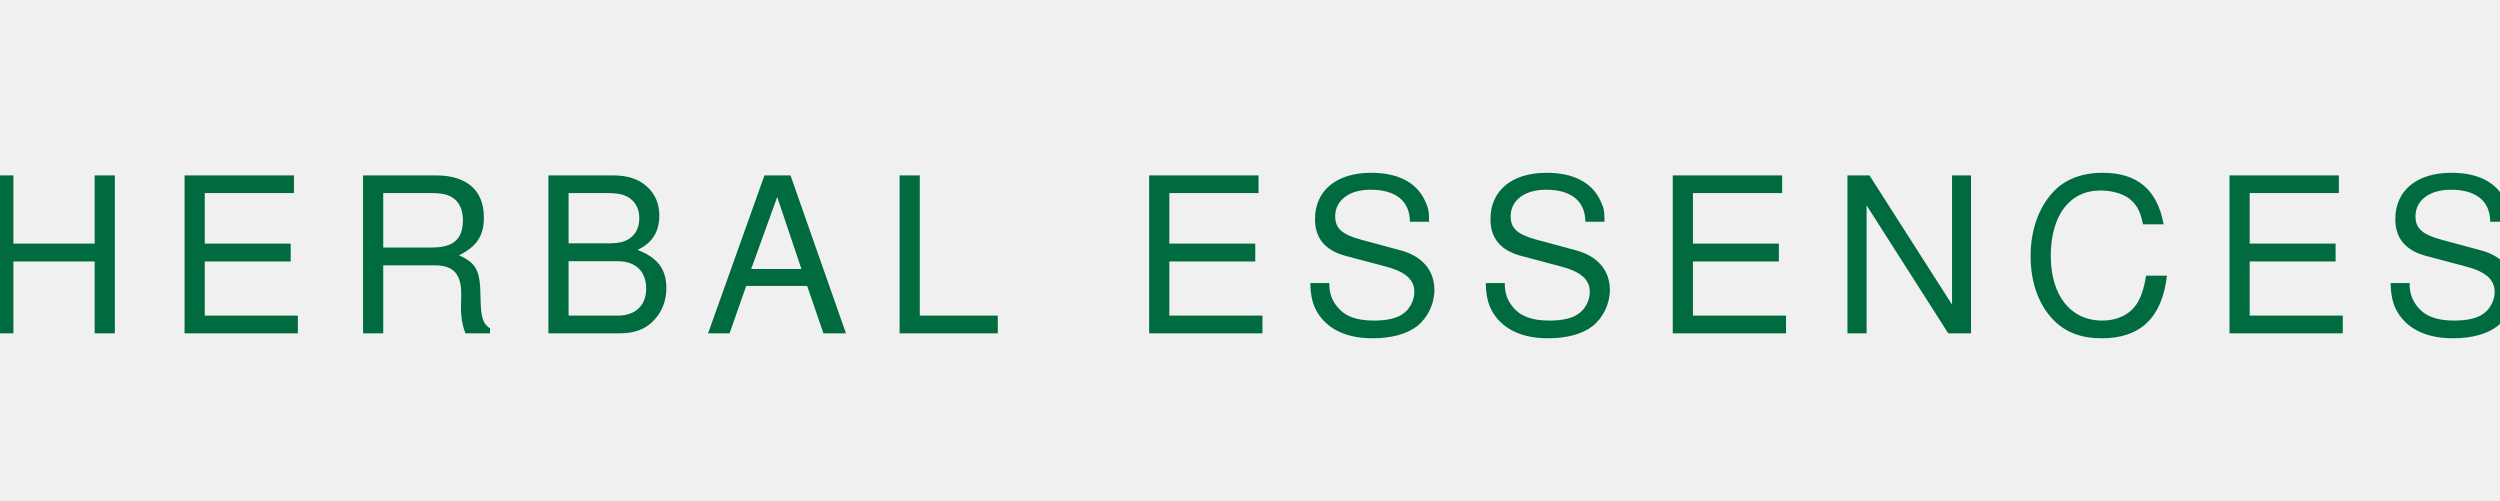
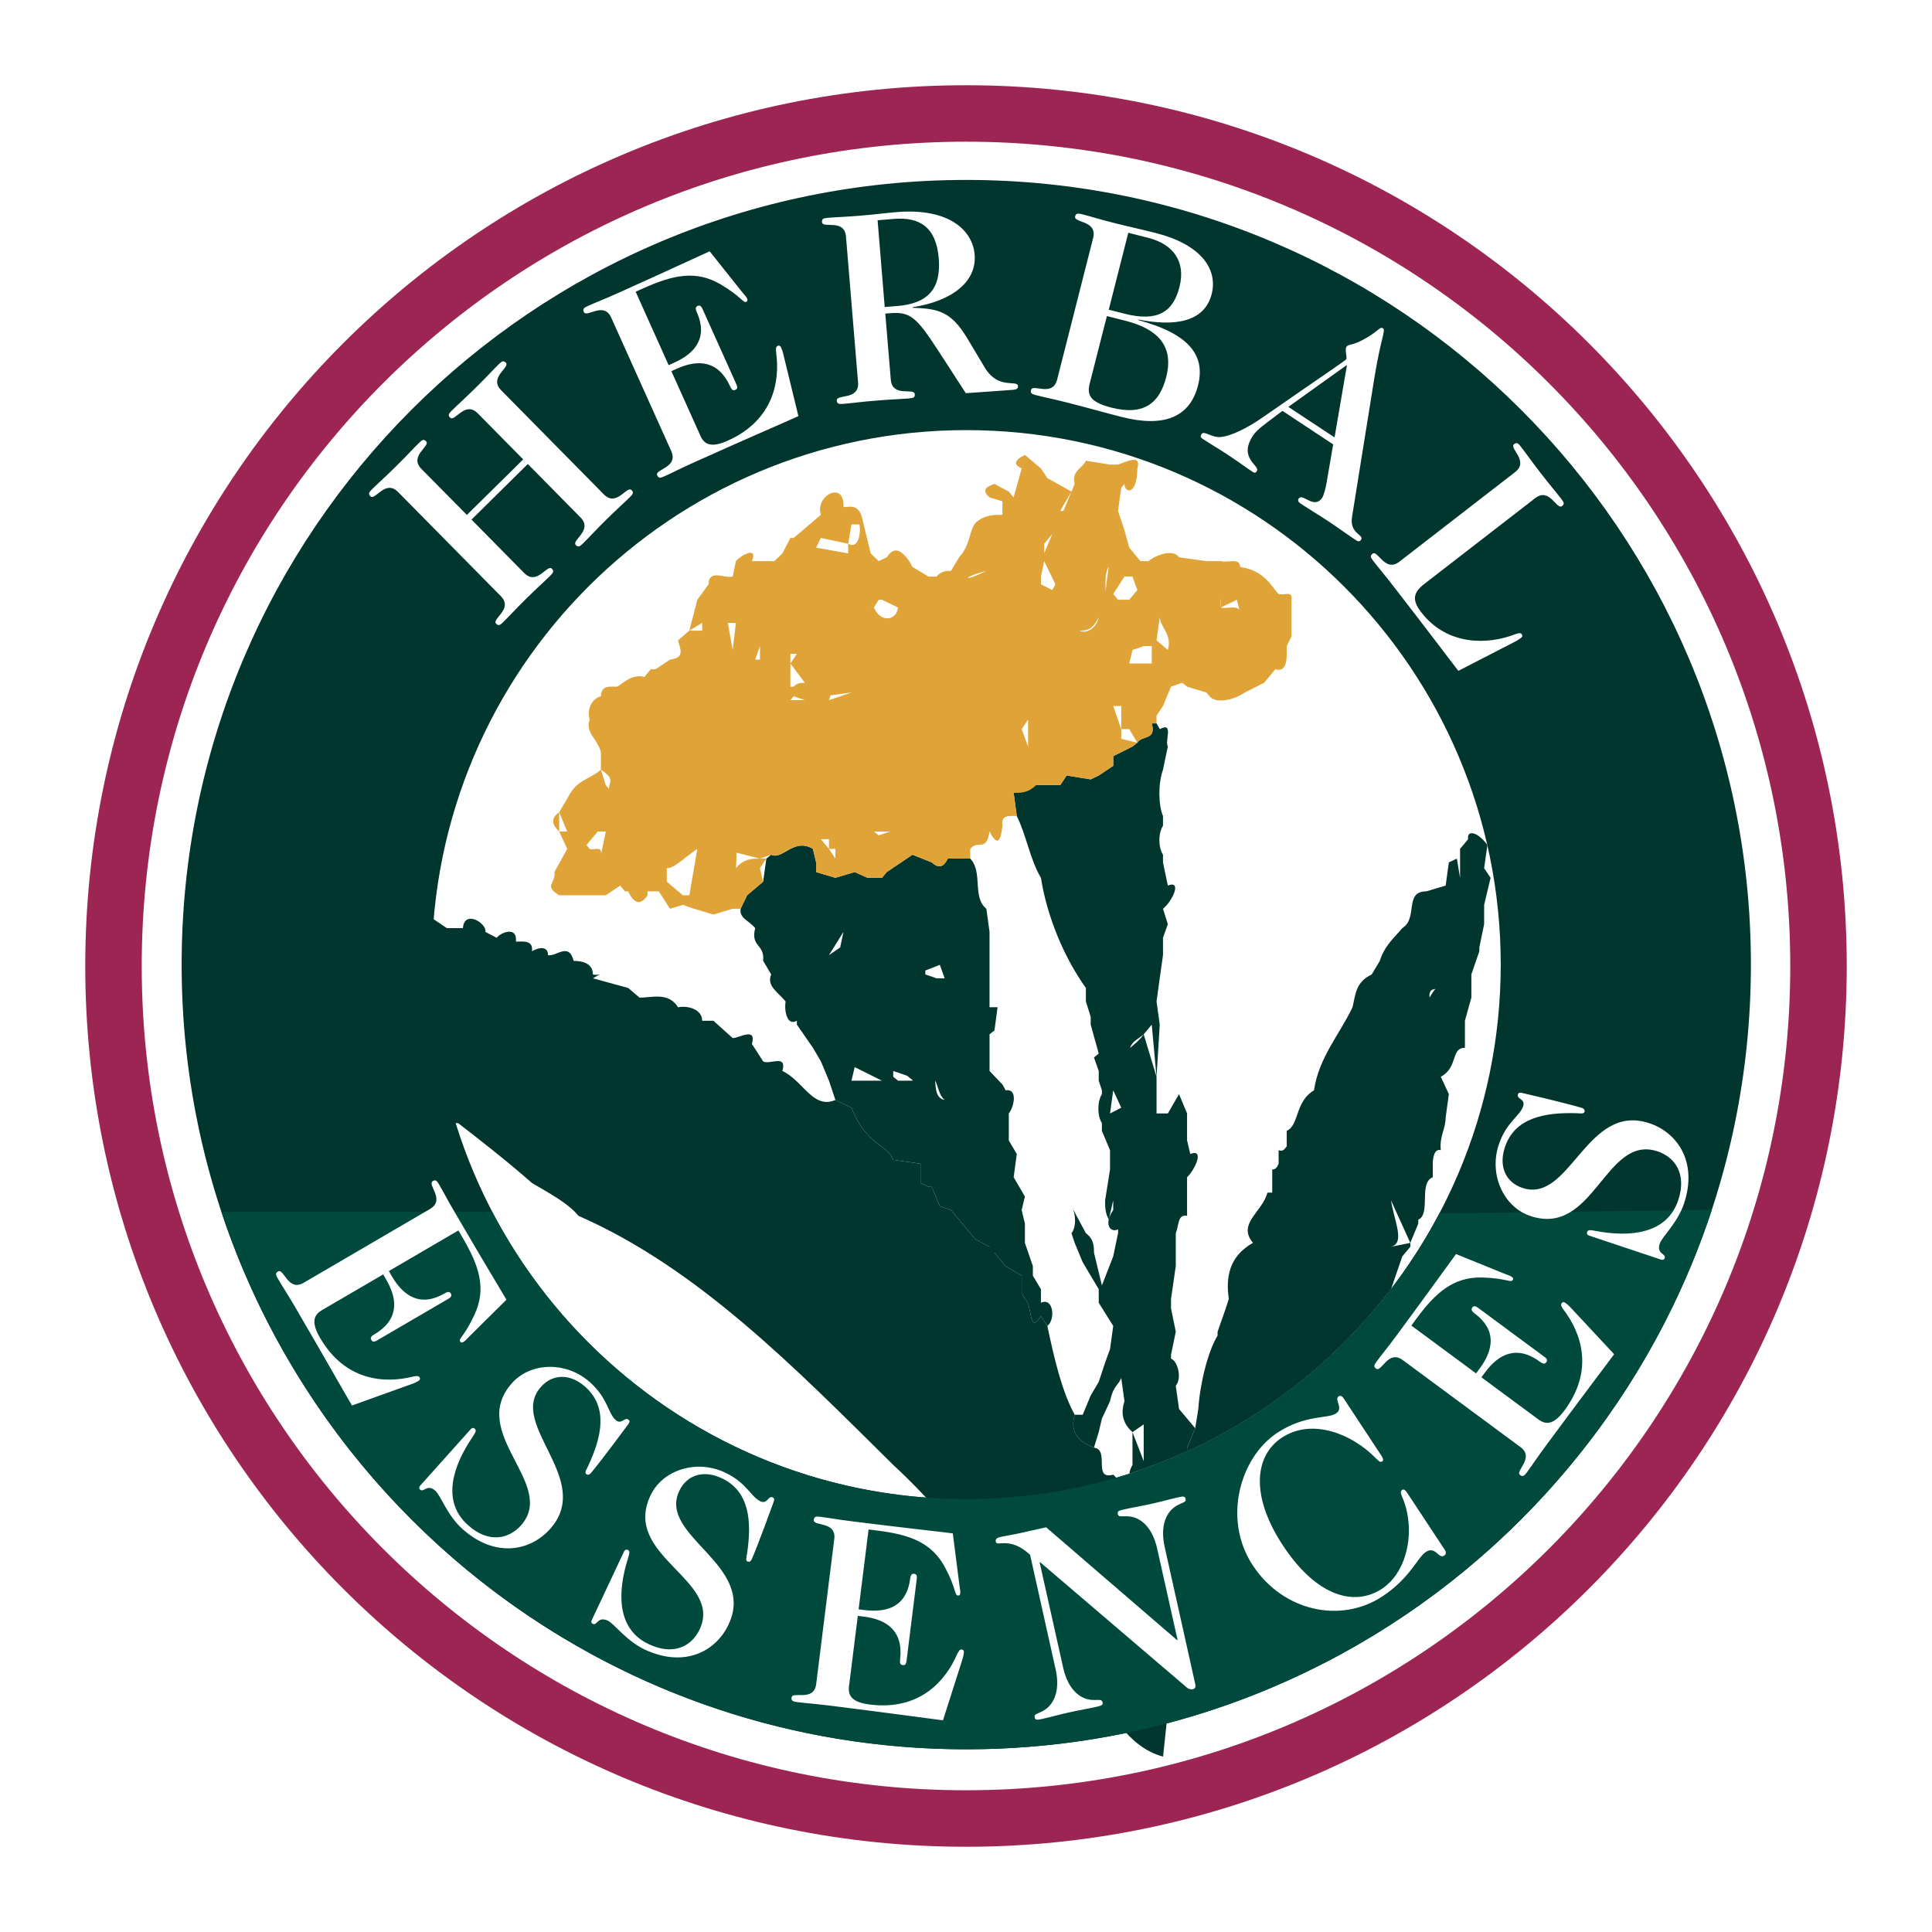
- <svg xmlns="http://www.w3.org/2000/svg" viewBox="0 0 300 60">
-   <text x="150" y="40" text-anchor="middle" font-family="'Helvetica Neue', Helvetica, Arial, sans-serif" font-size="26" font-weight="500" letter-spacing="4" fill="#006B3F">HERBAL ESSENCES</text>
+ <svg xmlns="http://www.w3.org/2000/svg" width="2500" height="2500" viewBox="0 0 192.756 192.756">
+   <g fill-rule="evenodd" clip-rule="evenodd">
+     <path fill="#fff" d="M0 0h192.756v192.756H0V0z" />
+     <path d="M96.645 183.467c48.148 0 87.18-39.033 87.18-87.18 0-48.143-39.031-87.179-87.18-87.179C48.495 9.11 9.46 48.144 9.46 96.287c0 48.147 39.035 87.18 87.185 87.18z" fill="#fff" />
+     <path d="M18.122 96.238c0-43.232 35.047-78.286 78.283-78.286 43.23 0 78.283 35.053 78.283 78.286 0 43.234-35.053 78.289-78.283 78.289-43.237 0-78.283-35.054-78.283-78.289zm78.282 53.326c29.449 0 53.324-23.877 53.324-53.326 0-29.453-23.875-53.325-53.324-53.325-29.452 0-53.327 23.875-53.327 53.325.001 29.45 23.876 53.326 53.327 53.326z" fill="#00362d" />
+     <path d="M151.154 47.109c1.451-1.118-.625-2.377-.094-2.795.262-.202.406-.107.67.241.59.758.982 1.354 1.988 2.647.998 1.295 1.475 1.824 2.057 2.583.271.345.332.504.066.707-.537.419-1.232-1.912-2.678-.788l-11.084 8.575c-1.234.955-1.1 1.748-.266 2.828 2.609 3.367 6.701 3.209 9.32 2.182.418-.146.574-.164.688-.014.121.153.043.281-.066.361-.131.101-.324.252-.674.422l-5.584 2.872c-1.301-1.686-2.721-3.597-6.434-8.392-1-1.293-1.473-1.822-2.059-2.581-.27-.347-.33-.508-.064-.71.535-.417 1.232 1.913 2.678.791l11.536-8.929zm-18.006-3.469l-4.607-3.045 5.848-4.186-1.241 7.231zm-.138.696l-.656 3.822c-.066.446-.291 1.28-.426 1.487-.809 1.229-1.969-.484-2.35.085-.131.206-.041.365.189.515.93.613 1.85 1.157 2.76 1.76.914.604 1.795 1.253 2.703 1.853.234.153.402.232.57-.016.332-.502-1.195-.567-.902-2.303l2.24-13.937c.639-3.899 1.137-4.648.844-4.844-.305-.196-.391.196-1.537.884-1.52.922-1.883.624-2.111.963-.182.274.082 1.07-.018 1.227-.127.18-1.074.769-8.32 5.798-1.641 1.146-3.189 1.854-4.119 1.963-.996.127-1.73-.687-2.002-.278-.121.184-.113.318.113.468.822.543 1.578.979 2.338 1.476 1.545 1.027 2.059 1.433 2.541 1.748.252.166.365.242.531-.008.357-.549-1.893-1.253-.391-3.529.436-.664 1.17-1.128 2.945-2.477l5.058 3.343zm-22.574-12.803l1.852.47c3.174.805 4.863 2.477 4.068 5.601-.656 2.593-2.201 3.891-5.457 3.068-1.986-.511-2.492-1.148-2.188-2.368l1.725-6.771zm-4.967 6.343c-.451 1.774-2.434.369-2.6 1.031-.086.319.066.408.486.517.928.236 1.625.359 3.215.765 1.932.486 3.664.987 5.363 1.417 4.205 1.068 6.787.01 7.592-3.143.754-2.967-.812-5.138-5.955-6.526l.018-.055c3.512.697 6.57.315 7.301-2.544.643-2.541-1.135-4.967-5.592-6.095-1.373-.35-2.785-.652-4.166-1.003-1.588-.404-2.26-.634-3.189-.868-.424-.106-.596-.097-.676.222-.164.662 2.24.371 1.797 2.149l-3.594 14.133zm7.101-14.652l1.988.505c2.482.634 3.773 2.343 3.117 4.906-.627 2.464-2.154 3.511-5.465 2.667l-1.59-.402 1.95-7.676zm-25.012-1.249l1.608-.133c2.582-.212 4.23.803 4.494 3.932.259 3.156-1.196 4.514-4.132 4.756l-1.26.103-.71-8.658zm-1.95 16.169c.151 1.825-2.18 1.141-2.123 1.82.028.325.198.366.63.332.95-.079 1.657-.192 3.286-.327 1.637-.133 2.351-.141 3.299-.22.438-.037.598-.103.565-.428-.055-.678-2.236.375-2.39-1.445l-.549-6.589.436-.034c2.071-.176 2.66.379 4.866 3.76l2.732 4.216c2.425-.178 4.302-.305 4.687-.333.377-.036.539-.127.516-.375-.057-.681-1.939.407-3.305-1.835l-1.747-2.926c-1.59-2.636-2.823-2.973-5.468-3.054v-.055c3.897-.601 6.425-2.508 6.197-5.255-.191-2.339-2.466-4.672-7.779-4.236-1.062.091-2.121.232-3.588.355-1.63.133-2.347.139-3.3.218-.432.037-.587.103-.565.428.054.682 2.246-.377 2.396 1.445l1.204 14.538zm-24.623-6.446c-.743-1.675-2.454.05-2.736-.569-.133-.301-.008-.414.389-.596.874-.392 1.544-.633 3.042-1.305 5.5-2.472 7.327-3.348 9.122-4.156l3.286 4.124c.248.28.388.456.448.579.074.175.059.272-.093.341-.298.131-.498-.527-2.506-1.721-2.492-1.483-4.803-.957-7.771.377l-.745.333 3.29 7.328.549-.248c2.147-.961 3.38-2.535 2.256-5.052-.169-.373-.091-.531.083-.61.2-.086.345-.03.51.341l3.348 7.449c.17.371.105.497-.095.583-.176.079-.331.057-.5-.314-1.18-2.616-3.19-2.765-5.335-1.796l-.543.244 2.912 6.48c.419.945 1.221 1.124 2.714.454 4.612-2.07 5.211-5.994 4.826-8.787-.041-.43-.022-.587.151-.666.173-.077.285.026.339.149.066.149.167.375.246.755l1.485 6.103c-2.07.931-4.206 1.829-10.389 4.603-1.495.672-2.121 1.016-2.994 1.407-.398.175-.571.196-.705-.103-.276-.624 2.149-.753 1.398-2.426l-5.982-13.301zM47.042 51.841l5.253 5.324c1.29 1.304 2.287-.908 2.769-.422.228.23.146.383-.163.694-.678.672-1.221 1.13-2.39 2.281-1.167 1.152-1.637 1.691-2.319 2.363-.305.303-.46.377-.69.149-.482-.488 1.746-1.457.458-2.759L39.718 49.09c-1.282-1.304-2.289.909-2.765.42-.227-.231-.154-.383.159-.692.678-.669 1.227-1.13 2.387-2.28 1.167-1.154 1.631-1.691 2.319-2.363.307-.303.464-.379.69-.149.488.486-1.744 1.455-.462 2.759l4.537 4.59 5.617-5.542-4.529-4.589c-1.286-1.304-2.287.908-2.767.42-.23-.228-.145-.381.162-.692.682-.67 1.221-1.13 2.387-2.28 1.171-1.153 1.639-1.691 2.319-2.361.307-.305.464-.381.692-.151.482.486-1.746 1.457-.458 2.761l10.238 10.381c1.283 1.304 2.286-.908 2.765-.422.23.23.157.382-.155.692-.682.672-1.231 1.132-2.392 2.28-1.167 1.152-1.631 1.693-2.317 2.363-.309.305-.462.377-.692.151-.48-.49 1.744-1.457.462-2.761l-5.253-5.33-5.62 5.546z" fill="#fff" />
+     <path d="M73.102 103.572c.638 0 2.402-1.15 1.917.586l1.121 1.736.057.029c.679.289 2.331-.758 1.864.93 2.083.967 3.045 3.859 5.286 2.891l1.606.77c1.28 3.273 3.042 3.66 3.845 4.623l.319.582 2.723.385v1.926l.805.385h.313l.81 1.928 1.12.383.482.582 1.118 1.346.802.965 1.438.775h.803l-.312.582 1.115 1.344 1.602.957v1.736l.32.578c.795.58.318 3.66 1.6 1.736l.641.961c.643 3.082 1.443 6.555 2.727 8.859-.639 2.125.961 2.893 1.924 3.285 1.604.189-.16 3.268 1.922 2.695l1.922 1.926-.32 1.73v.584l.805 1.729.635.58v3.084l.803 1.93v.961l1.604 2.697.793.959-1.275 11.951c-3.527-.963-5.283-4.43-7.691-8.285-6.895-6.551-13.134-15.221-19.224-20.814-9.931-9.826-19.542-19.65-31.404-24.852-1.12-1.346-3.039-2.316-4.642-3.277-2.401-2.117-5.126-4.242-7.366-5.975h-1.126c-1.437-1.541-3.368-3.082-5.289-3.852h-.797c.153-.383-.171-.576-.482-.773H36.88c.172-.576-.153-.771-.317-.963h-1.12c0-.383-.325-.77-.48-.963h-1.12v-.389c-4.166-2.111-7.686-5.395-11.532-8.855-1.609 1.344-2.729.572-4.167.959l2.24-2.696h.318l.808-.96h.801c.638-.585 1.281-.585 1.919-.585l1.121-.379h2.724l1.603-1.352h2.244c.958.195 2.397-.384 2.723.381h2.236c.644-1.344 1.292-1.344 1.93 0h.479c-.319-1.536 1.764-.958 1.921-.381.638 0 1.282 0 1.931.381l1.437.971h1.602c.16-1.894 2.416-.463 2.247.379l1.122.585c.479-.585 2.083-1.162 1.923.383.636 0 1.762-.195 1.599.963.64-.385 1.603-.575 1.603.388.801.189 2.076-1.351 2.559.573.799 0 1.92.196 1.92 1.35.644.195 1.289-.387 0 .385l3.525.967 1.126.963c1.281 0 2.884-.574 3.847.961.96-.195 2.405.191 2.405 1.344h1.12l1.925 1.732z" fill="#00362d" />
+     <path d="M49.11 120.912c8.911 17.027 26.747 28.652 47.294 28.652 14.812 0 28.213-6.039 37.875-15.791a53.486 53.486 0 0 0 9.33-12.715l27.182-.354c-10.277 31.256-39.703 53.822-74.387 53.822-34.616 0-63.988-22.473-74.317-53.621l27.023.007z" fill="#004a3d" />
+     <path d="M158.568 123.285c-.234-.078-.268-.234-.221-.363.072-.232.293-.219.896-.104 3.326.623 7.055.34 8.197-3.08.859-2.59-.301-4.277-2.064-4.867-5.238-1.74-6.32 8.58-12.689 6.449-2.695-.896-4.146-4.15-3.158-7.104.77-2.303 2.102-2.84 2.438-3.852.254-.748-.693-.686-.521-1.182.059-.182.18-.195.473-.127 3.738.871 5.555 1.367 5.898 1.479.254.084.318.25.266.406-.072.207-.43.146-.734.127-3.25-.104-6.227.457-7.203 3.385-.658 1.969.119 3.525 1.75 4.066 4.768 1.598 6.367-8.553 12.664-6.453 2.744.914 4.859 3.811 3.449 8.033-.631 1.893-2.193 3.301-2.414 3.973-.363 1.062.65.967.486 1.461-.033.104-.127.215-.391.129l-7.122-2.376zm-18.611 12.414c-1.471-1.086-2.113 1.256-2.662.852-.268-.197-.209-.359.051-.711.57-.771 1.035-1.307 2.01-2.627 3.586-4.859 4.744-6.512 5.912-8.096l4.885 1.984c.352.119.557.205.672.287.15.113.186.205.09.338-.191.266-.701-.207-3.029-.27-2.898-.068-4.656 1.521-6.594 4.137l-.482.658 6.459 4.773.359-.486c1.398-1.891 1.703-3.865-.518-5.508-.324-.242-.332-.422-.223-.574.131-.174.281-.195.613.047l6.566 4.854c.332.24.332.379.197.557-.105.154-.252.217-.582-.027-2.309-1.707-4.127-.846-5.523 1.043l-.357.484 5.707 4.217c.836.617 1.619.385 2.594-.934 3.002-4.062 1.607-7.779-.102-10.023-.246-.355-.309-.5-.191-.654.113-.154.258-.119.359-.039.139.1.33.246.596.539l4.281 4.592c-1.35 1.82-2.771 3.658-6.797 9.107-.975 1.32-1.35 1.92-1.922 2.693-.258.346-.402.447-.662.254-.553-.406 1.5-1.709.027-2.795l-11.734-8.672zm-2.133 9.535c.15.232.24.463.086.568-.232.15-.363-.055-.795-.457-2.123-2.137-6.109-3.961-9.236-1.902-2.666 1.762-3.189 5.736.123 10.754 3.383 5.131 7.164 6.105 9.875 4.316 2.619-1.725 3.379-5.988 2.035-9.125-.154-.387-.232-.602-.006-.75.156-.104.336.072.488.301l3.717 5.631c.152.225.24.459-.031.639-.555.361-.859-1-1.82-.373-.865.576-1.559 2.604-4.344 4.439-4.148 2.736-9.902 1.488-12.924-3.094-3.051-4.631-1.258-10.789 2.436-13.225 2.783-1.834 5.039-1.389 5.859-1.93.822-.541-.225-1.385.273-1.715.207-.139.391.035.537.264l3.727 5.659zm-22.369 9.291c-.502-2.264-1.73-3.137-2.812-3.234-.746-.057-1.041.123-1.127-.254-.051-.234.1-.33.525-.418.955-.219 1.691-.326 2.812-.576 1.119-.25 1.828-.459 2.783-.674.432-.098.596-.078.65.16.086.373-.258.336-.908.705-.938.545-1.68 1.861-1.174 4.125l3.061 13.729c.045.189-.021.398-.234.443a.677.677 0 0 1-.592-.143l-14.656-12.518-.057.014 2.34 10.475c.504 2.268 1.73 3.141 2.816 3.238.744.055 1.041-.119 1.123.252.053.238-.096.324-.523.422-.963.215-1.691.324-2.811.574-1.121.25-1.826.461-2.785.674-.43.098-.604.078-.652-.158-.086-.375.26-.342.904-.707.938-.549 1.682-1.863 1.178-4.127l-2.545-11.412c-2.043-1.867-3.303-.771-3.416-1.279-.07-.291.107-.416.504-.502.645-.145 1.188-.209 2.035-.402l2.482-.553 13.055 11.252.057-.016-2.033-9.09zm-32.22-.98c.23-1.814-2.129-1.229-2.045-1.908.043-.326.208-.361.644-.307.945.117 1.645.264 3.27.465 5.994.748 8.004.945 9.957 1.189l.668 5.234c.067.363.093.588.079.723-.024.189-.091.264-.252.244-.325-.043-.164-.709-1.251-2.77-1.357-2.568-3.609-3.32-6.83-3.717l-.817-.104-.995 7.971.598.072c2.329.291 4.208-.406 4.549-3.148.057-.406.199-.492.391-.473.218.027.315.15.258.553l-1.009 8.104c-.055.408-.169.479-.386.451-.191-.023-.311-.123-.264-.529.353-2.844-1.288-4.018-3.619-4.305l-.597-.076-.882 7.049c-.127 1.029.462 1.598 2.088 1.799 5.014.625 7.573-2.412 8.688-4.994.194-.391.289-.516.476-.492.194.023.228.164.21.299a3.377 3.377 0 0 1-.174.779l-1.909 5.982c-2.248-.281-4.546-.623-11.271-1.465-1.625-.199-2.335-.236-3.282-.354-.432-.053-.595-.131-.551-.453.081-.68 2.229.467 2.455-1.348l1.803-14.471zm-20.985 1.271c.107-.223.267-.238.392-.182.222.104.173.324-.006.904-1.013 3.236-1.167 6.967 2.095 8.504 2.468 1.162 4.283.209 5.071-1.473 2.353-4.99-7.775-7.285-4.904-13.363 1.211-2.57 4.609-3.625 7.427-2.295 2.195 1.031 2.569 2.418 3.538 2.869.71.338.767-.602 1.233-.381.177.08.177.199.073.488-1.306 3.609-2.017 5.359-2.168 5.68-.113.246-.287.289-.432.221-.2-.098-.095-.439-.04-.746.484-3.211.28-6.238-2.513-7.555-1.877-.883-3.508-.295-4.246 1.262-2.143 4.543 7.745 7.336 4.916 13.336-1.229 2.621-4.352 4.377-8.385 2.48-1.804-.852-3.015-2.568-3.659-2.869-1.015-.479-1.042.537-1.508.314-.099-.049-.2-.154-.079-.4l3.195-6.794zm-15.301-12.209c.172-.186.319-.154.424-.062.186.168.075.365-.258.867-1.897 2.812-3.114 6.346-.424 8.75 2.028 1.82 4.038 1.416 5.28.033 3.677-4.111-5.365-9.199-.885-14.209 1.896-2.115 5.452-2.158 7.771-.082 1.812 1.623 1.77 3.053 2.569 3.768.589.523.904-.361 1.296-.018.135.127.107.246-.073.488-2.286 3.088-3.461 4.566-3.697 4.826-.18.207-.353.197-.479.086-.159-.143.035-.447.172-.721 1.387-2.943 2.054-5.904-.244-7.963-1.55-1.379-3.288-1.287-4.43 0-3.354 3.746 5.333 9.242.902 14.186-1.936 2.154-5.425 2.951-8.747-.02-1.486-1.33-2.153-3.32-2.685-3.797-.833-.744-1.151.219-1.539-.125-.077-.074-.143-.203.036-.408l5.011-5.599zm-4.054-21.982c1.587-.924-.319-2.439.282-2.785.276-.164.41-.053.624.326.488.826.795 1.469 1.629 2.883 3.037 5.211 4.107 6.928 5.096 8.625l-3.744 3.709c-.252.271-.416.43-.535.502-.166.094-.259.088-.345-.051-.167-.285.47-.557 1.445-2.682 1.213-2.635.44-4.877-1.199-7.682l-.414-.707-6.938 4.051.3.52c1.187 2.025 2.884 3.094 5.273 1.701.353-.207.517-.145.611.02.111.191.073.342-.28.547l-7.06 4.119c-.355.207-.476.152-.589-.033-.099-.164-.099-.324.258-.533 2.48-1.443 2.408-3.461 1.221-5.492l-.298-.516-6.135 3.582c-.898.525-.987 1.342-.164 2.754 2.547 4.361 6.513 4.545 9.251 3.865.422-.088.58-.088.681.078.095.164 0 .281-.119.35-.14.082-.352.205-.723.33l-5.905 2.121c-1.15-1.955-2.269-3.99-5.683-9.84-.83-1.41-1.233-2.002-1.719-2.826-.218-.377-.252-.549.028-.709.589-.344.98 2.055 2.559 1.127l12.592-7.354z" fill="#fff" />
+     <path d="M8.506 96.379c0-48.531 39.339-87.875 87.873-87.875 48.528 0 87.872 39.343 87.872 87.875s-39.344 87.873-87.872 87.873c-48.534 0-87.873-39.342-87.873-87.873zm87.872 82.236c45.418 0 82.237-36.818 82.237-82.236 0-45.423-36.818-82.242-82.237-82.242-45.42 0-82.238 36.819-82.238 82.242 0 45.42 36.818 82.236 82.238 82.236z" fill="#9d2554" />
+     <path d="M118.434 144.814v-.383l.811-1.932.312-1.924c.158-2.508.963-5.781 1.922-7.326v-.381l.811-2.316.309-.963c-.309-2.119 0-4.238 2.408-5.588-1.602-1.924.961-3.082 1.439-5.012h.484v-2.311c.312 0 .477-.189.637-.576v-1.348c.482.191.641-.191.809-.387v-1.543c1.27-.578.795-2.889 2.721-4.045.48-3.277 2.564-5.586 3.846-8.287.316-1.346.316-2.504 1.914-3.275l.809-1.352c.473-1.534 1.445-2.305 2.242-3.269 1.596-.971.156-3.665 2.396-3.665l1.93-.578.318-2.312.801-.379.318 1.919v-2.888l.803-.964c-.156-.955.951-.771 1.91.561l.01.043-.322 2.285.645.963-.645 2.7v1.923l-.477 2.316v.385l-.797 2.311v2.315l-.643 2.305v2.703c-1.439 0-.641 1.926-2.406 2.891l.803 1.732-.318 2.314c0 1.156-.641 1.928-.484 3.277-.639-.191-.801.768-.801 1.348v1.35c-1.445.576-.164 3.658-1.445 4.24v.385l-.795 1.924v.391l-.801.959-.797 2.311-.309.916a53.55 53.55 0 0 1-20.368 16.237zm20.349-20.421l1.924-.391-1.924-4.24c.326 2.121 1.438 4.24 0 4.631zm3.84-24.86a6.06 6.06 0 0 1 .574-.867c-.392.049-.635.207-.574.867z" fill="#00362d" />
+     <path d="M109.621 142.881l-.477 1.551c-.963-.393-2.562-1.16-1.924-3.285h.801l.799-1.922.801-1.352.637-1.924.49-1.348.318-2.314-1.445-2.309v-1.355l-1.6-2.691-.801-1.93-.32-.963c.477-.58.477-1.928 0-2.697l1.439 2.697c.807.578.807 1.354.807 1.936l.791 3.271 1.129-2.895.482-2.312v-.387c-.6.289-1.109-.176-.928-.994-.363-.633-.363-1.266-.363-1.896l.49-3.082v-1.924l-.811-1.93v-.771c-.471-.768-.471-2.117 0-2.891v-.383l-.316-.961v-.967l-.475-1.35.475-.389-.801-2.885v-.775l-.48-1.539V98.57c-2.076-2.894-3.846-6.944-4.486-10.988-1.125-1.919-1.443-4.24-2.408-6.166l-.312-2.311.312-.773h4.336l.637-.961 2.402.386.801-.386 1.445-.964v-.961l1.922-.966.484-.382c.477-.773 1.914-.197 1.438-1.927h.477l.326.575c1.432-.767.477 1.155.801 1.734l-.482 2.314c-.482 1.348-.482 3.465 0 4.622v.966c-.482.769-.482 2.119 0 2.893v.767l.482 2.312c1.443-.579.475 1.54-.482 2.313l.482 1.538-.482 1.356v1.733l-.324 2.308-.32 2.312.32 2.314-.32 5.199v3.662h1.127l1.117-1.928.803 1.928v2.695l.322 1.35c1.439-.572.488 1.543-.322 2.316V121.303c-.957-.195-.803.965-1.127 1.732v3.279l-.475 3.271v.963l.475 2.316-.475 2.305v.391c.645.191 1.125 1.924.475 2.697l.324 2.314 1.613 1.924-.811 1.932v.383a52.707 52.707 0 0 1-5.762 2.219 2.46 2.46 0 0 1 .316-.873v-3.279c-1.121-.963-1.121-2.115-.801-3.08l-.32-2.312c-.318.773-.801.773-1.119 2.312l-.811 1.734-.316 1.35zm3.367 0l1.119 2.896v-3.666l-1.119.77zm-1.922-23.119l-.445 1.896c.062-.275.203-.592.445-.934v-.962zm-.318-8.67l1.119-.578-.801-1.732-.318 2.31zm4.162-8.862l-.803.965 1.279 4.234-.476-5.199zm-.803.965c-.473.428-1.131.646-1.367 1.365.467-.417.899-.708 1.367-1.365zM103.049 127.275l.805 1.348v1.355c1.283-.582 1.445 1.73.641 2.309l-.641-.961c-1.281 1.924-.805-1.156-1.6-1.736l-.32-.578v-1.736l-1.602-.957-1.115-1.344-.49-.582-1.438-.775-.802-.965-1.118-1.346-.482-.582-1.12-.383-.81-1.928h-.313l-.805-.385v-1.926l-2.723-.385-.319-.582c-.803-.963-2.565-1.35-3.845-4.623l-1.606-.77-.64-1.924-.805-1.928-.795-1.352-1.6-2.311v-.393c-.965.584-1.284-.961-1.126-1.922-.795-.957-1.921-1.539-1.437-2.697l-.803-1.35c.165-1.731-1.28-1.346-.795-3.271-.642-.775-1.604-.971-1.451-1.93l.647-1.346 1.599-1.352.319-2.307.484-.387c1.118.575 2.242-1.734 4.163-.582l.319 1.348v.967l1.921.573 1.926-.573 1.283.573h1.439l.479-.573 2.565-1.733 1.919.767c.649.577 1.129.577 1.611-.379h2.236c1.286 1.346.165 3.847 1.604 5.005l.318 2.309V100.492h.803l-.312 2.312-.49.389v3.658l1.287 1.35.318.578c1.277-.189.801 1.732.316 2.311v2.696l.797 1.35-.312 2.316 1.121 1.924-.32 1.348.32 1.354v1.924l.795 2.316v.957zM84.952 107.82h3.042l-2.722-1.354-.32 1.354zm-1.126-13.298l.325-1.545-1.445 2.318 1.12-.773zm8.493 2.31v.387l1.123.385h.807l-.482-1.346-1.448.574zm-3.203 10.598l.482.391h1.439v-.105h-.057l-.482-.393-1.382-.469v.576zm4.176.369c.075.932.098 1.758.958 1.945-.61-.519-.609-1.318-.958-1.945z" fill="#00362d" />
+     <path d="M106.623 75.192a.075.075 0 0 0 .014.017l-.006-.006-.002-.002c-.002-.002-.004-.004-.004-.006l-.002-.003.002.002-.002-.002zM81.424 54.636l3.203.577v-.964L81.9 53.67l-.476.966zm25.553 20.781h.002l.002.001h.002l.01.003-.01-.003h-.002l-.002-.001h-.002zm.002 0h-.002.002zm.003.001h-.002.002zm.041.01l-.004-.001h.002l.002.001h0zm.01.002l-.002-.001.002.001-.002-.001.002.001zm-.637-1.008v-.052.052zm.002.039l-.002-.036.002.036zm0 .013v-.012.012zm.002.044l-.002-.036.002.027v.009zm.502.875zm-.027-.011l.01.004-.01-.004zm4.992-1.674l1.605.392-.805-1.352h-.801v.96h.001zm-24.993-8.86l-.801-.962.801.962zm0 .383v-.383.383zM76.458 85.663l.484-.387-1.121.387h.637zm-7.686-22.742l.801-3.083 1.118-1.54c0-1.54 1.603-.579 2.41-.771l.319-1.542c.473-.579 2.236-1.543 1.598 0h2.241l.801-.771.799-1.543h.325L81.9 51.36c-.634-1.927 2.407-3.467 2.25-.773.64 0 1.603-.383 1.921 1.35l.801 3.277.797.769.802-.381c.644-.965 1.281-.963 2.246.381l.319.581 1.606.963h.799c.482-.573.962-.573 1.445-.573l.801-1.353c1.281-1.352.957-3.09 1.919-3.665.801-.575 1.609-.575 2.406-.575v-1.348l-1.287-.388c-.637-.575-.637-.961.49-1.346l1.432.771.484.575.801-2.892c-.801-.381-.801-.769.32-1.346l1.6 1.346.641.965 2.406 1.352-1.119 1.923h.318l.801-1.923.32-.771c-.32-1.348.801-1.546 1.119-2.315l2.408.388h.801c.639-.191 2.4-1.156 1.924.381 0 2.699-1.285 2.506-1.285 1.546l-.32.385-.318 2.309.639 1.929.48 1.735 1.111 1.344h.807c.963-.769 2.559-1.154 3.045-.381l2.727.381h1.439c.65.196 1.932-.381 1.932.581 2.564.39 3.201 2.125 3.838 2.697.482.191 1.439-.386 1.285.577v3.667l-.477.96c0 .958.156 2.698-1.133 2.311l-1.121 1.348-1.916.965c-1.121.769-2.885 1.156-3.521.381l-.326-.381-1.924-.577-.477-.388-1.125.388-.801 1.929-.645.959v.773h-.477c.477 1.73-.961 1.154-1.438 1.927l-.484.382-1.922.966v.961l-1.445.964-.801.386-2.402-.386-.637.961h-2.402c-.807.773-1.445.773-2.246.773l.312 2.311c-.631 0-1.592-.194-1.432.966-.16 1.546-.484 2.119-1.287.578-.318 2.119-1.119.769-1.922 1.733v.969h-2.236c-.482.957-.962.957-1.611.379l-1.919-.767-2.565 1.733-.479.573h-1.439l-1.283-.573-1.926.573-1.921-.573v-.967l-.319-1.348c-1.921-1.152-3.045 1.157-4.163.582l-.484.387-.636.957.317 1.351-1.599 1.352-.647 1.346H73.1l-1.927.578-1.926-.578-1.123-.385-1.277.385-1.12-1.735h-1.123v.39c-.644.96-1.286.96-1.929-.39h-.319l-.478-.578-1.439.967h-4.647c-1.603-.967-.319-1.161-.477-2.313l1.275-2.315-.799-1.733h.799l-.799-1.925v1.925c-.802-.767-.802-1.348 0-1.925l.799-1.352c.965-1.925 1.921-1.731 3.367-2.888l.482 1.538.319.385c0-.767.644-.96-.801-1.923V75.06c-.319-1.353-1.603-1.928-1.126-3.275-.319-1.154.319-2.119 1.126-2.315 0-1.148.962-.958 1.598-.958.477-.19 1.438-1.348 2.73-.967l.636-.769h.48l1.445-.965c1.6-.192.958-1.157.801-1.925l1.125-.965zm29.636-5.967c-2.4.613-2.489 1.244 0 0zm-13.781-2.705c.962.58 1.288-.964 1.126-1.925h-.801l-.325 1.925zm38.777 5.588l-1.607.775c.551.161 1.559-.232 1.85.236l-.243-1.011zm-1.607.775a3.3 3.3 0 0 0 0-.895v.895zm-17.943-2.315l1.127.577.318-.577-1.119-2.315-.326 1.544v.771zm9.134-.771h-.801l-1.121 1.734.482.577h1.119l.805-.963-.484-1.348zm-2.363-1.015c-.477.825-.287 1.835-.334 2.501l.334-2.501zm-5.645-3.226l-.801.964v.964l.801-1.928zm1.577 21.814v0zm0 0v.001l.002.002-.002-.002v-.001l-.014-.025a.157.157 0 0 0 .014.025c0-.001 0-.001 0 0zm.011.018l-.002-.002-.002-.003.002.003.002.002zm0 0v.002l.012.017.002.002a.038.038 0 0 1-.008-.011l-.002-.002c0-.002-.002-.004-.004-.006v-.002 0zm.409.3l-.01-.002h-.004.008l.006.002zm.043.01a.058.058 0 0 1-.01-.002l.01.002zm.001.001h-.002.002zm0 0h0zm.01.001h-.006.006zm.002.001h0zm.002 0zm0 0l.002.001-.002-.001zm.002.001zm-.342-2.345zm-.177.486v0zm-.002.007l-.041.163a6.46 6.46 0 0 1 .041-.163zm-.053.219l-.029.156.029-.156zm-.033.192c-.008.048-.014.098-.02.146a3.42 3.42 0 0 1 .02-.146zm-.022.164v0zm0 .003zm.024.603v0zm0 .005v0zm0 .001a.058.058 0 0 1 .004.019c0-.007-.002-.013-.004-.019zm.004.019l.002.002-.002-.002zm.005.022v0zm0 .002l.002.002-.002-.002zm.002.002v0zm0 .001v0zm0 .002v0zm0 .002v0zm0 .001c.002 0 .002.001.002.002l-.002-.002zm.002.002v0zm0 .002v0zm0 .002v0zm0 .002l.002.001-.002-.001zm.002.001v0zm0 .002v0zm0 .002v0zm0 .002v0zm0 .001l.002.002-.002-.002zm.006.021l.002.004-.002-.004zm.002.004l.002.005-.002-.005zm.002.005v0zm0 .005zm.023.07s0 .001 0 0c0 .001 0 0 0 0zm0 .001c.002.002.002.004.002.006 0-.002 0-.004-.002-.006zm.002.006l.002.002-.002-.002zm.002.002v0zm0 .002l.002.002-.002-.002zm.002.002v0zm0 .003l.004.007-.004-.007zm.004.006v0zm0 .003l.002.002-.002-.002zm.002.002v0zm0 .002v0zm0 .002l.002.002-.002-.002zm.002.003v0zm.008.018v0zm0 .002l.002.002c-.002 0-.002-.001-.002-.002zm.002.002v0zm0 .003l.01.019c-.002-.001-.002-.003-.002-.004l-.002-.002v-.002l-.006-.011zm.01.019v0zm0 .002c.002.002.002.004.002.006 0-.002 0-.004-.002-.006zm.002.006h.002-.002zm.004.006v0zm0 .002l.004.006c-.003-.002-.003-.005-.004-.006zm.003.006v0zm0 .001a.485.485 0 0 0 .012.023c0-.001 0-.003-.002-.003v-.002l-.002-.001a.045.045 0 0 0-.008-.017zm.012.023zm.047.075v0zm0 .002c.002 0 .002.001.002.002l-.002-.002zm.006.007v0zm0 .002l.006.006v.001l.002.002.006.009.002.002-.016-.02zm.016.02l.002.002a.002.002 0 0 1-.002-.002zm.001.002l.002.002c-.002 0-.002-.001-.002-.002zm.002.002v0zm0 .002l.002.002-.002-.002zm.002.003l.002.002-.002-.002zm.028.031l.002.002c-.002 0-.002-.001-.002-.002zm.002.002l.002.004-.002-.004zm.002.004l.002.001-.002-.001zm.002.001zm0 0l.002.003-.002-.003zm.002.003l.002.001-.002-.001zm.001.001v0zm0 .002c.002 0 .002.001.002.002 0 0 0-.002-.002-.002zm.002.002c.002 0 .002.001.002.002l-.002-.002zm.002.002l.018.018-.018-.018zm.018.018c.002 0 .002.001.002.002l-.002-.002zm.002.002c.002 0 .002.001.002.002l-.002-.002zm.006.005zm0 0l.002.003c0-.002-.002-.003-.002-.003zm.002.002l.002.002-.002-.002zm.002.002c.002 0 .002.001.002.002l-.002-.002zm.002.002l.002.001-.002-.001zm.002.002c.006.004.01.008.014.013l-.014-.013zm.013.013h.002-.002zm.002 0v0zm0 .001l.006.003-.006-.003zm.012.009c.006.005.012.011.02.016l-.008-.006v-.001l-.006-.004-.002-.001-.002-.001c0-.001-.002-.001-.002-.003zm.019.016l.002.001-.002-.001zm.002.001l.002.001-.002-.001zm.002.002v0zm0 .001l.002.001-.002-.001zm.014.009c0 .001 0 .001 0 0 0 .001 0 .001 0 0zm0 .001l.002.001-.002-.001zm.002.001l.002.001-.002-.001zm.002.001l.002.001-.002-.001zm.002.001s0 .001 0 0c0 .001 0 0 0 0zm0 .001l.002.001-.002-.001zm.002.001l.002.001-.002-.001zm.002.001l.002.001-.002-.001zm.002.001c0 .001 0 .001 0 0 0 .001 0 0 0 0zm0 .001l.002.001-.002-.001zm.002.001l.002.001-.002-.001zm.002.001l.002.001-.002-.001zm.002.001c0 .001 0 .001 0 0 0 .001 0 0 0 0zm0 .001l.002.001-.002-.001zm.002.001h.002-.002zm.002.001l.002.001-.002-.001zm.013.01h0zm.002 0l.002.001-.002-.001zm.002.001c0 .001 0 .001 0 0 0 .001 0 .001 0 0zm0 .001l.002.001-.002-.001zm.002.001l.002.001-.002-.001zm.002.001h0zm.002.001l.002.002-.002-.002zm.002.002h0zm.002 0a.044.044 0 0 1 .01.006l-.01-.006zm.027.016zm0 .001h.004-.004zm.004 0l.002.001-.002-.001zm.002.001l.002.001-.002-.001zm.002.002l.002.001-.002-.001zm.002.001l.01.005-.01-.005zm.01.005l.002.001-.002-.001zm.002.001zm0 0l.006.003-.006-.003zm.006.003l.004.002-.004-.002zm.062.026h.002-.002zm.002 0l.002.001-.002-.001zm.002.001zm0 0l.008.003-.008-.003zm.008.003l.002.001-.002-.001zm.002.001h0zm.002 0h0zm.002.001l.002.001-.002-.001zm.002.001h.004-.004zm.004 0l.002.001-.002-.001zm.001.001zm0 0l.004.001-.004-.001zm.004.001l.002.001-.002-.001zm.002.001l.002.001-.002-.001zm.116.027l.029.004-.029-.004zm.05.007zm0 0h0zm.004 0h.002-.002zm.002 0h.004-.004zm.004 0h.002-.002zm.002 0h.002-.002zm.002.001h.002-.002zm.002 0zm0 0h0zm.002 0h.002-.002zm.002 0zm0 0h0zm.002 0h0zm.002 0zm0 0h0zm.002.001zm0 0h.002-.002zm.002 0h.004-.004zm.004 0zm0 0zm0 0h0zm.003.001zm0 0h0zm.002 0h0zm.004 0zm.012.001zm0 0h.014-.014zm.014 0h.002-.002zm.002 0zm0 0h0zm.004.001zm0 0h0zm.002 0h0zm.002 0h.002-.002zm.001 0zm0 0h.008-.008zm.008 0zm0 0h0zm.002 0h0zm.002 0h0zm.002 0h.002-.002zm.002 0zm0 0h.002-.002zm.002 0h.002-.002zm.002 0h.002-.002zm.002 0h.002-.002zm.002 0h.002-.002zm.002 0h.006-.006zm-.322-2.69l.008-.01-.008.01zm4.974-.01V70.44h-.801l.801 2.307zm-9.295 1.734v-2.696l-.639.962.639 1.734zm10.416-9.633l-.32 1.346h2.242v-1.729h-.803l-1.119.383zm2.399-.962l1.127.962c.475-1.544-.801-2.313-.801-3.277l-.326 2.315zm-5.766-2.315c-.637 1.35-1.281 1.35-1.918 1.35.799.383 1.764-.386 1.918-1.35zm-30.762 4.623v2.317h.325c.321-.386.801-.386 1.12-.388l-1.445-1.929.646-.963h-.646v.963zm-3.515-.383h.478v-1.346l-.478 1.346zm7.491 3.573c0 .104-.039.258-.129.473l2.246-.769-2.117.296zm-14.063-6.463h1.282v-.771l-1.282.771zm4.33 1.927l.319-2.698h-.807l.488 2.698zm13.748-4.354l.342.119c.644 1.538 2.242 1.344 2.406 0l-1.604-.775h-.324l-.478.775a1.085 1.085 0 0 0-.342-.119zM75.822 85.663l-2.354-.593c.02.444.007.961-.047 1.55.794-.957 1.598-.957 2.401-.957zm7.524 0v-.969h-.64l.64.969zm-.64-.969v-.964h-.805l.805.964zm-13.934 4.628l.801-4.628c-1.448.969-2.25 1.925-3.045 1.925v1.351l1.597 1.352h.647zm-8.814-4.046l.482-2.315h-.801l-1.126 1.348.319.386c.319.191 1.287-.386 1.126.581zm27.712-1.934l1.126-.381h-1.604l.478.381zM79.185 69.47l-.325.387h1.445l-1.12-.387z" fill="#e0a337" />
+   </g>
</svg>
